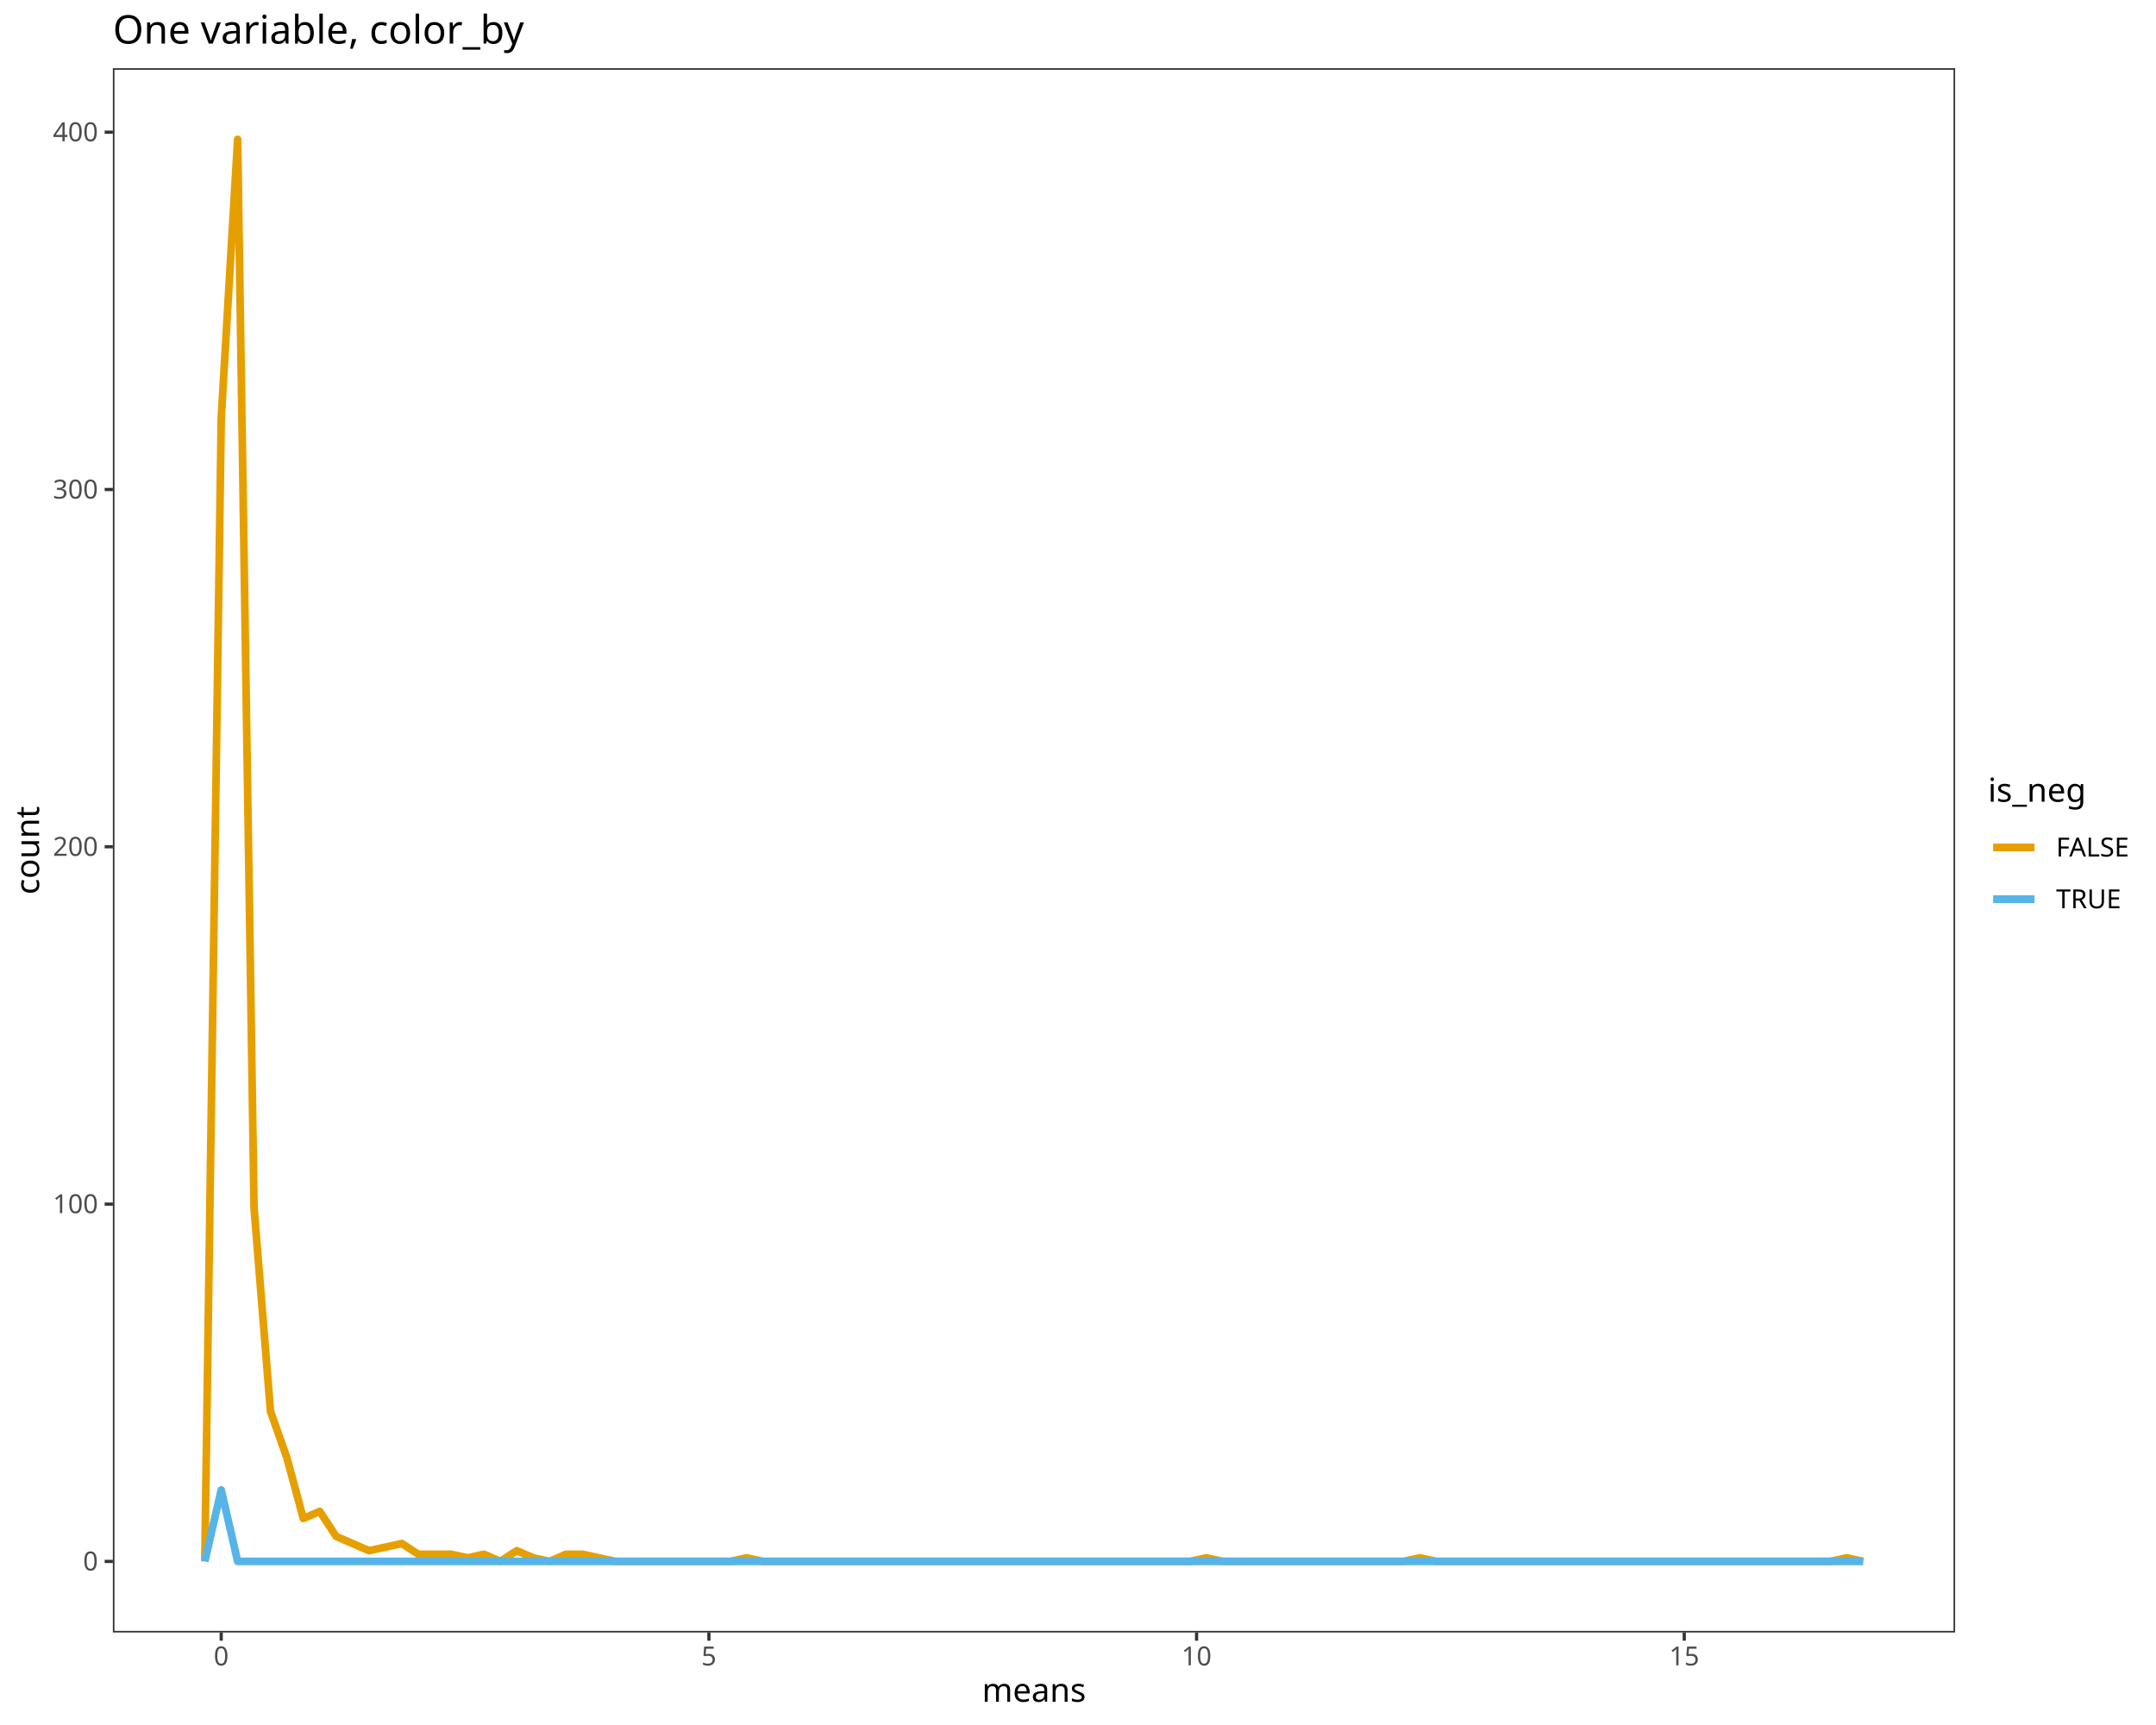
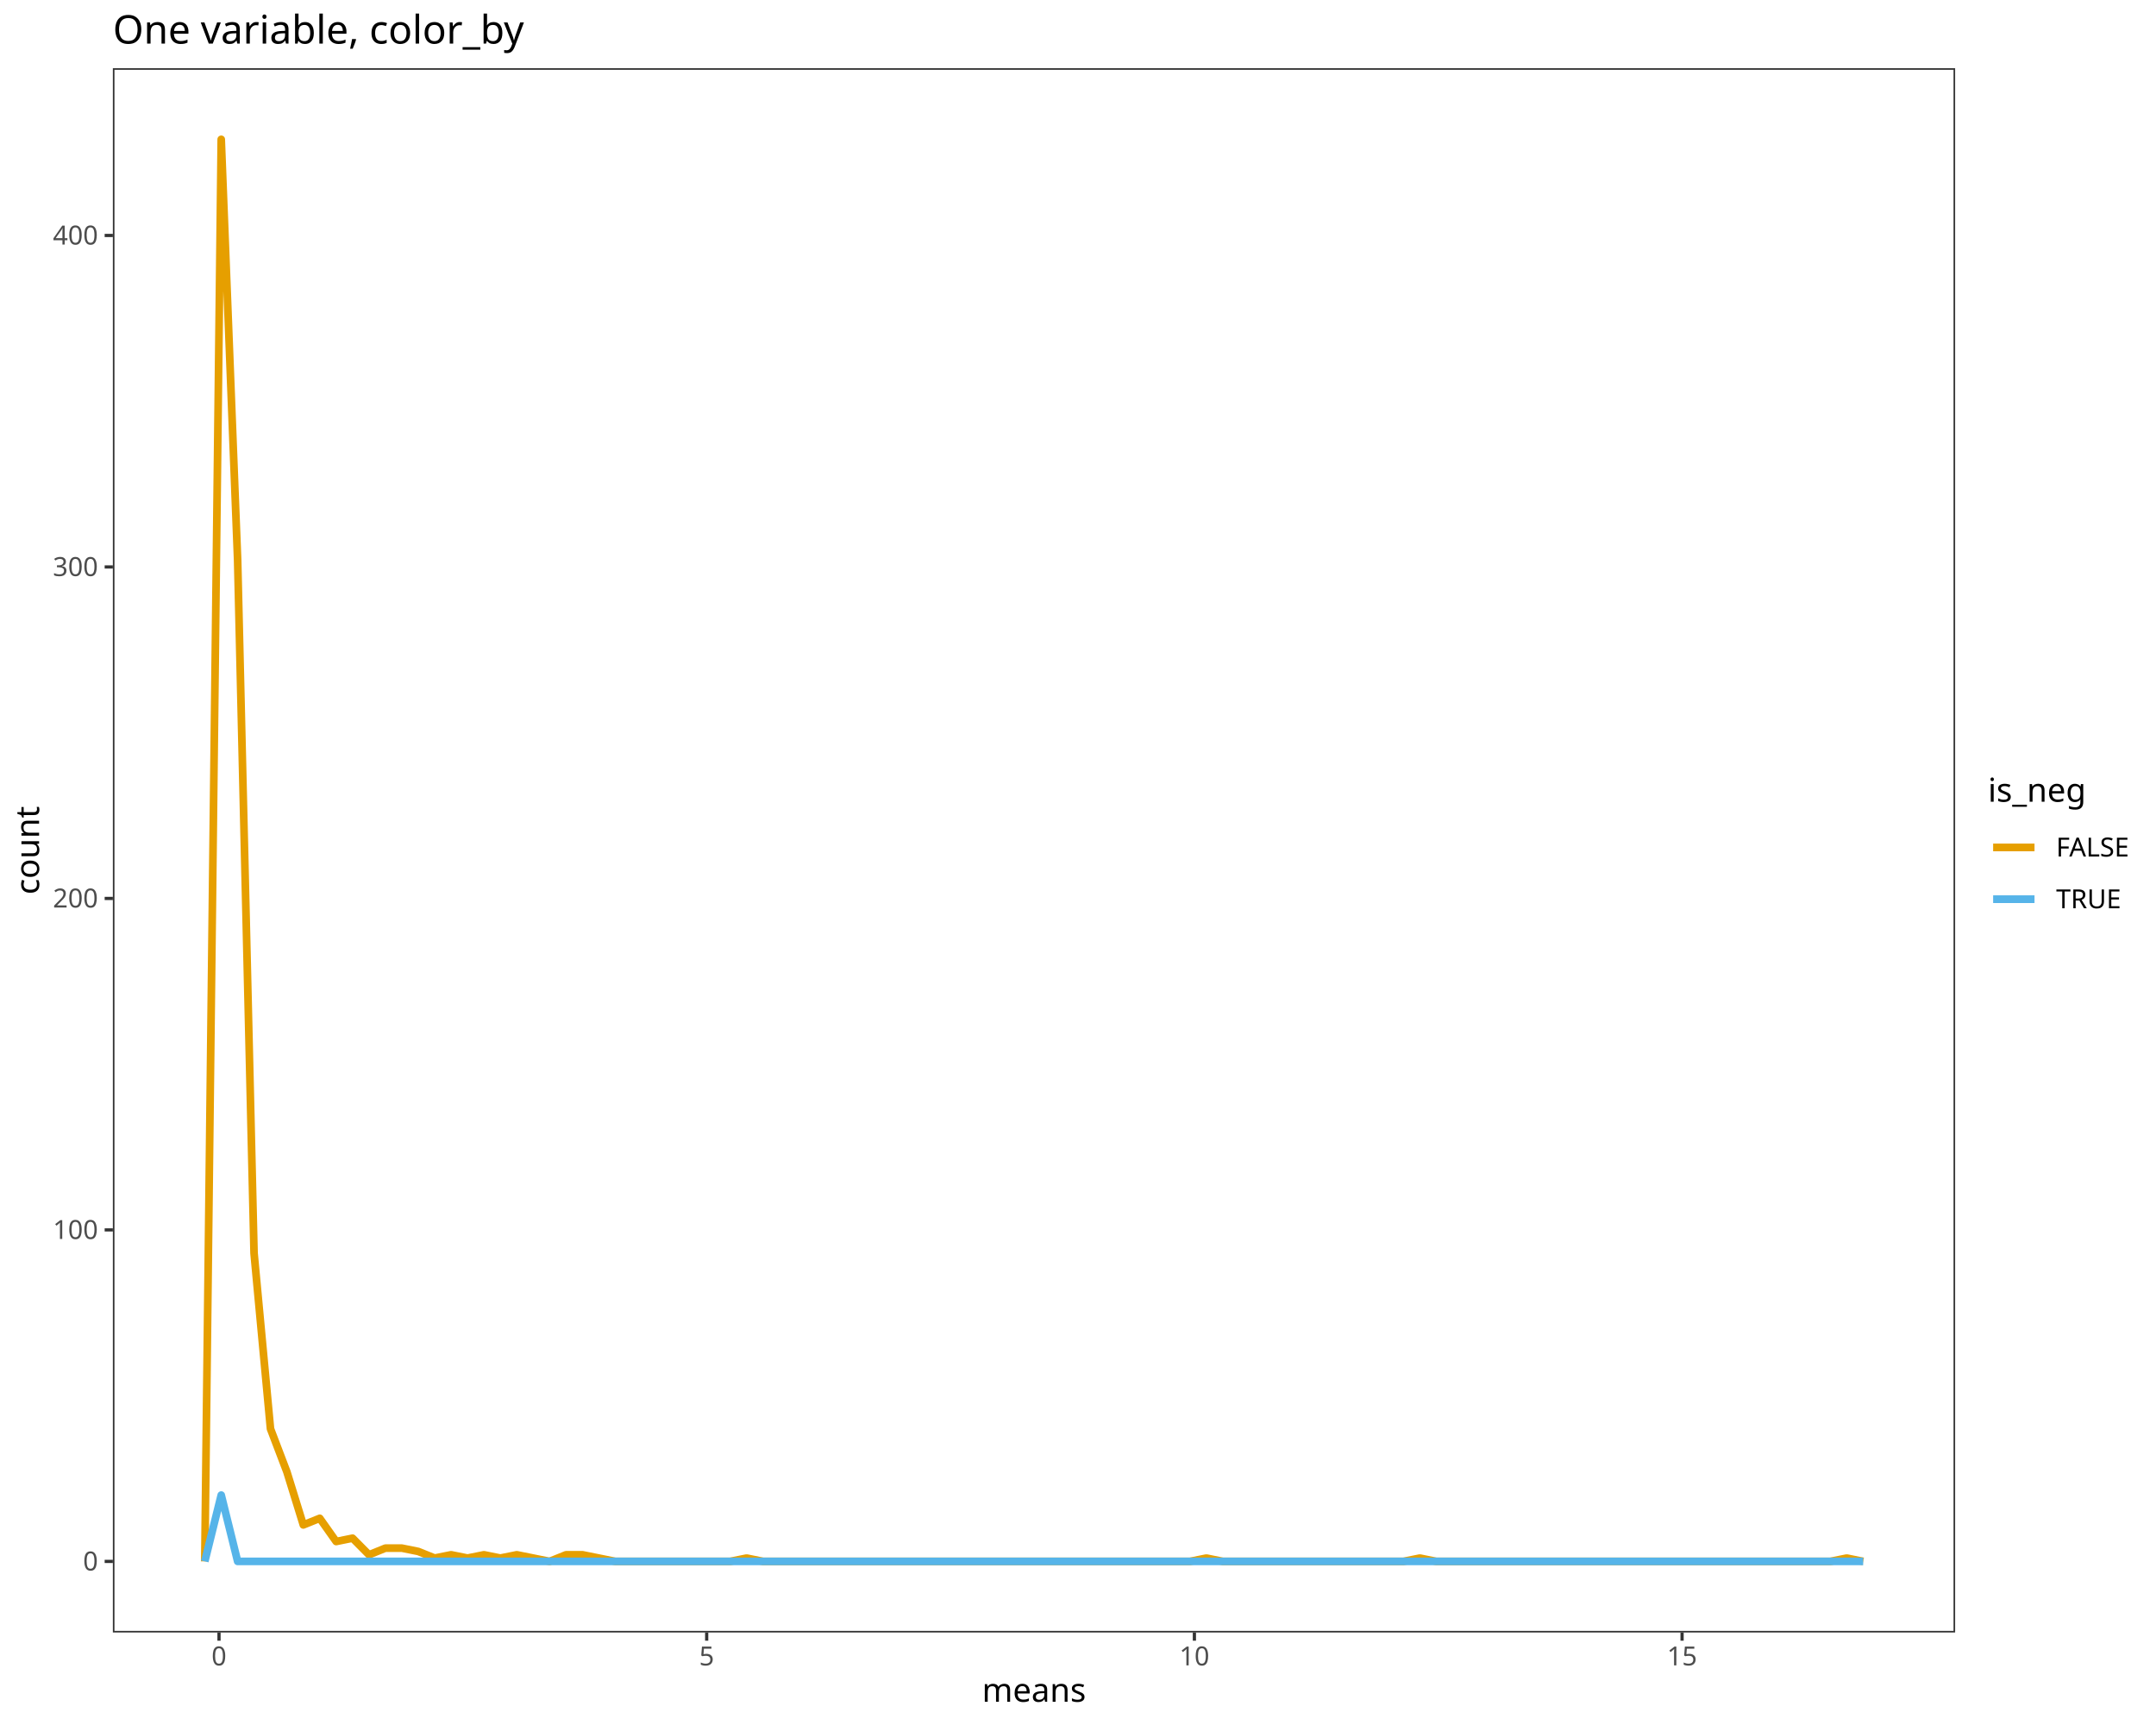
<svg xmlns="http://www.w3.org/2000/svg" class="svglite" data-engine-version="2.0" width="720.00pt" height="576.00pt" viewBox="0 0 720.00 576.00">
  <defs>
    <style type="text/css">
    .svglite line, .svglite polyline, .svglite polygon, .svglite path, .svglite rect, .svglite circle {
      fill: none;
      stroke: #000000;
      stroke-linecap: round;
      stroke-linejoin: round;
      stroke-miterlimit: 10.00;
    }
  </style>
  </defs>
  <rect width="100%" height="100%" style="stroke: none; fill: #FFFFFF;" />
  <defs>
    <clipPath id="cpMC4wMHw3MjAuMDB8MC4wMHw1NzYuMDA=">
      <rect x="0.00" y="0.00" width="720.00" height="576.00" />
    </clipPath>
  </defs>
  <g clip-path="url(#cpMC4wMHw3MjAuMDB8MC4wMHw1NzYuMDA=)">
    <rect x="0.00" y="0.00" width="720.00" height="576.00" style="stroke-width: 1.07; stroke: #FFFFFF; fill: #FFFFFF;" />
  </g>
  <defs>
    <clipPath id="cpMzcuNjl8NjUyLjkyfDIyLjc4fDU0NS4xMQ==">
      <rect x="37.69" y="22.78" width="615.23" height="522.33" />
    </clipPath>
  </defs>
  <g clip-path="url(#cpMzcuNjl8NjUyLjkyfDIyLjc4fDU0NS4xMQ==)">
    <rect x="37.69" y="22.78" width="615.23" height="522.33" style="stroke-width: 1.07; stroke: none; fill: #FFFFFF;" />
-     <polyline points="68.39,521.37 73.88,139.59 79.36,46.53 84.84,403.26 90.33,471.26 95.81,486.77 101.29,507.05 106.78,504.67 112.26,513.02 117.74,515.40 123.23,517.79 128.71,516.60 134.19,515.40 139.68,518.98 145.16,518.98 150.64,518.98 156.13,520.18 161.61,518.98 167.09,521.37 172.58,517.79 178.06,520.18 183.54,521.37 189.03,518.98 194.51,518.98 199.99,520.18 205.48,521.37 210.96,521.37 216.44,521.37 221.93,521.37 227.41,521.37 232.89,521.37 238.38,521.37 243.86,521.37 249.34,520.18 254.83,521.37 260.31,521.37 265.79,521.37 271.28,521.37 276.76,521.37 282.24,521.37 287.73,521.37 293.21,521.37 298.69,521.37 304.18,521.37 309.66,521.37 315.14,521.37 320.63,521.37 326.11,521.37 331.59,521.37 337.08,521.37 342.56,521.37 348.05,521.37 353.53,521.37 359.01,521.37 364.50,521.37 369.98,521.37 375.46,521.37 380.95,521.37 386.43,521.37 391.91,521.37 397.40,521.37 402.88,520.18 408.36,521.37 413.85,521.37 419.33,521.37 424.81,521.37 430.30,521.37 435.78,521.37 441.26,521.37 446.75,521.37 452.23,521.37 457.71,521.37 463.20,521.37 468.68,521.37 474.16,520.18 479.65,521.37 485.13,521.37 490.61,521.37 496.10,521.37 501.58,521.37 507.06,521.37 512.55,521.37 518.03,521.37 523.51,521.37 529.00,521.37 534.48,521.37 539.96,521.37 545.45,521.37 550.93,521.37 556.41,521.37 561.90,521.37 567.38,521.37 572.86,521.37 578.35,521.37 583.83,521.37 589.31,521.37 594.80,521.37 600.28,521.37 605.76,521.37 611.25,521.37 616.73,520.18 622.21,521.37 " style="stroke-width: 2.56; stroke: #E69F00; stroke-linecap: butt;" />
-     <polyline points="68.39,521.37 73.88,497.51 79.36,521.37 84.84,521.37 90.33,521.37 95.81,521.37 101.29,521.37 106.78,521.37 112.26,521.37 117.74,521.37 123.23,521.37 128.71,521.37 134.19,521.37 139.68,521.37 145.16,521.37 150.64,521.37 156.13,521.37 161.61,521.37 167.09,521.37 172.58,521.37 178.06,521.37 183.54,521.37 189.03,521.37 194.51,521.37 199.99,521.37 205.48,521.37 210.96,521.37 216.44,521.37 221.93,521.37 227.41,521.37 232.89,521.37 238.38,521.37 243.86,521.37 249.34,521.37 254.83,521.37 260.31,521.37 265.79,521.37 271.28,521.37 276.76,521.37 282.24,521.37 287.73,521.37 293.21,521.37 298.69,521.37 304.18,521.37 309.66,521.37 315.14,521.37 320.63,521.37 326.11,521.37 331.59,521.37 337.08,521.37 342.56,521.37 348.05,521.37 353.53,521.37 359.01,521.37 364.50,521.37 369.98,521.37 375.46,521.37 380.95,521.37 386.43,521.37 391.91,521.37 397.40,521.37 402.88,521.37 408.36,521.37 413.85,521.37 419.33,521.37 424.81,521.37 430.30,521.37 435.78,521.37 441.26,521.37 446.75,521.37 452.23,521.37 457.71,521.37 463.20,521.37 468.68,521.37 474.16,521.37 479.65,521.37 485.13,521.37 490.61,521.37 496.10,521.37 501.58,521.37 507.06,521.37 512.55,521.37 518.03,521.37 523.51,521.37 529.00,521.37 534.48,521.37 539.96,521.37 545.45,521.37 550.93,521.37 556.41,521.37 561.90,521.37 567.38,521.37 572.86,521.37 578.35,521.37 583.83,521.37 589.31,521.37 594.80,521.37 600.28,521.37 605.76,521.37 611.25,521.37 616.73,521.37 622.21,521.37 " style="stroke-width: 2.56; stroke: #56B4E9; stroke-linecap: butt;" />
+     <polyline points="68.39,521.37 73.88,46.53 79.36,187.10 84.84,418.43 90.33,477.10 95.81,491.48 101.29,509.19 106.78,506.98 112.26,514.73 117.74,513.62 123.23,519.16 128.71,516.94 134.19,516.94 139.68,518.05 145.16,520.26 150.64,519.16 156.13,520.26 161.61,519.16 167.09,520.26 172.58,519.16 178.06,520.26 183.54,521.37 189.03,519.16 194.51,519.16 199.99,520.26 205.48,521.37 210.96,521.37 216.44,521.37 221.93,521.37 227.41,521.37 232.89,521.37 238.38,521.37 243.86,521.37 249.34,520.26 254.83,521.37 260.31,521.37 265.79,521.37 271.28,521.37 276.76,521.37 282.24,521.37 287.73,521.37 293.21,521.37 298.69,521.37 304.18,521.37 309.66,521.37 315.14,521.37 320.63,521.37 326.11,521.37 331.59,521.37 337.08,521.37 342.56,521.37 348.05,521.37 353.53,521.37 359.01,521.37 364.50,521.37 369.98,521.37 375.46,521.37 380.95,521.37 386.43,521.37 391.91,521.37 397.40,521.37 402.88,520.26 408.36,521.37 413.85,521.37 419.33,521.37 424.81,521.37 430.30,521.37 435.78,521.37 441.26,521.37 446.75,521.37 452.23,521.37 457.71,521.37 463.20,521.37 468.68,521.37 474.16,520.26 479.65,521.37 485.13,521.37 490.61,521.37 496.10,521.37 501.58,521.37 507.06,521.37 512.55,521.37 518.03,521.37 523.51,521.37 529.00,521.37 534.48,521.37 539.96,521.37 545.45,521.37 550.93,521.37 556.41,521.37 561.90,521.37 567.38,521.37 572.86,521.37 578.35,521.37 583.83,521.37 589.31,521.37 594.80,521.37 600.28,521.37 605.76,521.37 611.25,521.37 616.73,520.26 622.21,521.37 " style="stroke-width: 2.56; stroke: #E69F00; stroke-linecap: butt;" />
+     <polyline points="68.39,521.37 73.88,499.23 79.36,521.37 84.84,521.37 90.33,521.37 95.81,521.37 101.29,521.37 106.78,521.37 112.26,521.37 117.74,521.37 123.23,521.37 128.71,521.37 134.19,521.37 139.68,521.37 145.16,521.37 150.64,521.37 156.13,521.37 161.61,521.37 167.09,521.37 172.58,521.37 178.06,521.37 183.54,521.37 189.03,521.37 194.51,521.37 199.99,521.37 205.48,521.37 210.96,521.37 216.44,521.37 221.93,521.37 227.41,521.37 232.89,521.37 238.38,521.37 243.86,521.37 249.34,521.37 254.83,521.37 260.31,521.37 265.79,521.37 271.28,521.37 276.76,521.37 282.24,521.37 287.73,521.37 293.21,521.37 298.69,521.37 304.18,521.37 309.66,521.37 315.14,521.37 320.63,521.37 326.11,521.37 331.59,521.37 337.08,521.37 342.56,521.37 348.05,521.37 353.53,521.37 359.01,521.37 364.50,521.37 369.98,521.37 375.46,521.37 380.95,521.37 386.43,521.37 391.91,521.37 397.40,521.37 402.88,521.37 408.36,521.37 413.85,521.37 419.33,521.37 424.81,521.37 430.30,521.37 435.78,521.37 441.26,521.37 446.75,521.37 452.23,521.37 457.71,521.37 463.20,521.37 468.68,521.37 474.16,521.37 479.65,521.37 485.13,521.37 490.61,521.37 496.10,521.37 501.58,521.37 507.06,521.37 512.55,521.37 518.03,521.37 523.51,521.37 529.00,521.37 534.48,521.37 539.96,521.37 545.45,521.37 550.93,521.37 556.41,521.37 561.90,521.37 567.38,521.37 572.86,521.37 578.35,521.37 583.83,521.37 589.31,521.37 594.80,521.37 600.28,521.37 605.76,521.37 611.25,521.37 616.73,521.37 622.21,521.37 " style="stroke-width: 2.56; stroke: #56B4E9; stroke-linecap: butt;" />
    <rect x="37.69" y="22.78" width="615.23" height="522.33" style="stroke-width: 1.07; stroke: #333333;" />
  </g>
  <g clip-path="url(#cpMC4wMHw3MjAuMDB8MC4wMHw1NzYuMDA=)">
    <text x="32.76" y="524.40" text-anchor="end" style="font-size: 8.80px; fill: #4D4D4D; font-family: sans;" textLength="4.89px" lengthAdjust="spacingAndGlyphs">0</text>
-     <text x="32.76" y="405.09" text-anchor="end" style="font-size: 8.80px; fill: #4D4D4D; font-family: sans;" textLength="14.68px" lengthAdjust="spacingAndGlyphs">100</text>
-     <text x="32.76" y="285.78" text-anchor="end" style="font-size: 8.80px; fill: #4D4D4D; font-family: sans;" textLength="14.68px" lengthAdjust="spacingAndGlyphs">200</text>
-     <text x="32.76" y="166.48" text-anchor="end" style="font-size: 8.80px; fill: #4D4D4D; font-family: sans;" textLength="14.68px" lengthAdjust="spacingAndGlyphs">300</text>
-     <text x="32.76" y="47.17" text-anchor="end" style="font-size: 8.80px; fill: #4D4D4D; font-family: sans;" textLength="14.68px" lengthAdjust="spacingAndGlyphs">400</text>
+     <text x="32.76" y="413.71" text-anchor="end" style="font-size: 8.80px; fill: #4D4D4D; font-family: sans;" textLength="14.68px" lengthAdjust="spacingAndGlyphs">100</text>
+     <text x="32.76" y="303.03" text-anchor="end" style="font-size: 8.80px; fill: #4D4D4D; font-family: sans;" textLength="14.68px" lengthAdjust="spacingAndGlyphs">200</text>
+     <text x="32.76" y="192.34" text-anchor="end" style="font-size: 8.80px; fill: #4D4D4D; font-family: sans;" textLength="14.68px" lengthAdjust="spacingAndGlyphs">300</text>
+     <text x="32.76" y="81.65" text-anchor="end" style="font-size: 8.80px; fill: #4D4D4D; font-family: sans;" textLength="14.68px" lengthAdjust="spacingAndGlyphs">400</text>
    <polyline points="34.95,521.37 37.69,521.37 " style="stroke-width: 1.07; stroke: #333333; stroke-linecap: butt;" />
-     <polyline points="34.95,402.06 37.69,402.06 " style="stroke-width: 1.07; stroke: #333333; stroke-linecap: butt;" />
-     <polyline points="34.95,282.75 37.69,282.75 " style="stroke-width: 1.07; stroke: #333333; stroke-linecap: butt;" />
-     <polyline points="34.95,163.45 37.69,163.45 " style="stroke-width: 1.07; stroke: #333333; stroke-linecap: butt;" />
-     <polyline points="34.95,44.14 37.69,44.14 " style="stroke-width: 1.07; stroke: #333333; stroke-linecap: butt;" />
-     <polyline points="73.88,547.85 73.88,545.11 " style="stroke-width: 1.07; stroke: #333333; stroke-linecap: butt;" />
-     <polyline points="236.74,547.85 236.74,545.11 " style="stroke-width: 1.07; stroke: #333333; stroke-linecap: butt;" />
-     <polyline points="399.60,547.85 399.60,545.11 " style="stroke-width: 1.07; stroke: #333333; stroke-linecap: butt;" />
-     <polyline points="562.46,547.85 562.46,545.11 " style="stroke-width: 1.07; stroke: #333333; stroke-linecap: butt;" />
-     <text x="73.88" y="556.10" text-anchor="middle" style="font-size: 8.80px; fill: #4D4D4D; font-family: sans;" textLength="4.89px" lengthAdjust="spacingAndGlyphs">0</text>
-     <text x="236.74" y="556.10" text-anchor="middle" style="font-size: 8.80px; fill: #4D4D4D; font-family: sans;" textLength="4.89px" lengthAdjust="spacingAndGlyphs">5</text>
-     <text x="399.60" y="556.10" text-anchor="middle" style="font-size: 8.80px; fill: #4D4D4D; font-family: sans;" textLength="9.79px" lengthAdjust="spacingAndGlyphs">10</text>
-     <text x="562.46" y="556.10" text-anchor="middle" style="font-size: 8.80px; fill: #4D4D4D; font-family: sans;" textLength="9.79px" lengthAdjust="spacingAndGlyphs">15</text>
+     <polyline points="34.95,410.68 37.69,410.68 " style="stroke-width: 1.07; stroke: #333333; stroke-linecap: butt;" />
+     <polyline points="34.95,300.00 37.69,300.00 " style="stroke-width: 1.07; stroke: #333333; stroke-linecap: butt;" />
+     <polyline points="34.95,189.31 37.69,189.31 " style="stroke-width: 1.07; stroke: #333333; stroke-linecap: butt;" />
+     <polyline points="34.95,78.62 37.69,78.62 " style="stroke-width: 1.07; stroke: #333333; stroke-linecap: butt;" />
+     <polyline points="73.14,547.85 73.14,545.11 " style="stroke-width: 1.07; stroke: #333333; stroke-linecap: butt;" />
+     <polyline points="236.00,547.85 236.00,545.11 " style="stroke-width: 1.07; stroke: #333333; stroke-linecap: butt;" />
+     <polyline points="398.87,547.85 398.87,545.11 " style="stroke-width: 1.07; stroke: #333333; stroke-linecap: butt;" />
+     <polyline points="561.73,547.85 561.73,545.11 " style="stroke-width: 1.07; stroke: #333333; stroke-linecap: butt;" />
+     <text x="73.14" y="556.10" text-anchor="middle" style="font-size: 8.80px; fill: #4D4D4D; font-family: sans;" textLength="4.89px" lengthAdjust="spacingAndGlyphs">0</text>
+     <text x="236.00" y="556.10" text-anchor="middle" style="font-size: 8.80px; fill: #4D4D4D; font-family: sans;" textLength="4.89px" lengthAdjust="spacingAndGlyphs">5</text>
+     <text x="398.87" y="556.10" text-anchor="middle" style="font-size: 8.80px; fill: #4D4D4D; font-family: sans;" textLength="9.79px" lengthAdjust="spacingAndGlyphs">10</text>
+     <text x="561.73" y="556.10" text-anchor="middle" style="font-size: 8.80px; fill: #4D4D4D; font-family: sans;" textLength="9.79px" lengthAdjust="spacingAndGlyphs">15</text>
    <text x="345.30" y="568.24" text-anchor="middle" style="font-size: 11.00px; font-family: sans;" textLength="33.03px" lengthAdjust="spacingAndGlyphs">means</text>
    <text transform="translate(13.05,283.95) rotate(-90)" text-anchor="middle" style="font-size: 11.00px; font-family: sans;" textLength="26.91px" lengthAdjust="spacingAndGlyphs">count</text>
    <rect x="663.88" y="259.00" width="50.64" height="49.89" style="stroke-width: 1.07; stroke: none; fill: #FFFFFF;" />
    <text x="663.88" y="267.71" style="font-size: 11.00px; font-family: sans;" textLength="32.42px" lengthAdjust="spacingAndGlyphs">is_neg</text>
    <rect x="663.88" y="274.33" width="17.28" height="17.28" style="stroke-width: 1.07; stroke: none; fill: #FFFFFF;" />
    <line x1="665.61" y1="282.97" x2="679.43" y2="282.97" style="stroke-width: 2.56; stroke: #E69F00; stroke-linecap: butt;" />
    <rect x="663.88" y="291.61" width="17.28" height="17.28" style="stroke-width: 1.07; stroke: none; fill: #FFFFFF;" />
    <line x1="665.61" y1="300.25" x2="679.43" y2="300.25" style="stroke-width: 2.56; stroke: #56B4E9; stroke-linecap: butt;" />
    <text x="686.64" y="286.00" style="font-size: 8.80px; font-family: sans;" textLength="27.88px" lengthAdjust="spacingAndGlyphs">FALSE</text>
    <text x="686.64" y="303.28" style="font-size: 8.80px; font-family: sans;" textLength="23.96px" lengthAdjust="spacingAndGlyphs">TRUE</text>
    <text x="37.69" y="14.56" style="font-size: 13.20px; font-family: sans;" textLength="132.09px" lengthAdjust="spacingAndGlyphs">One variable, color_by</text>
  </g>
</svg>
